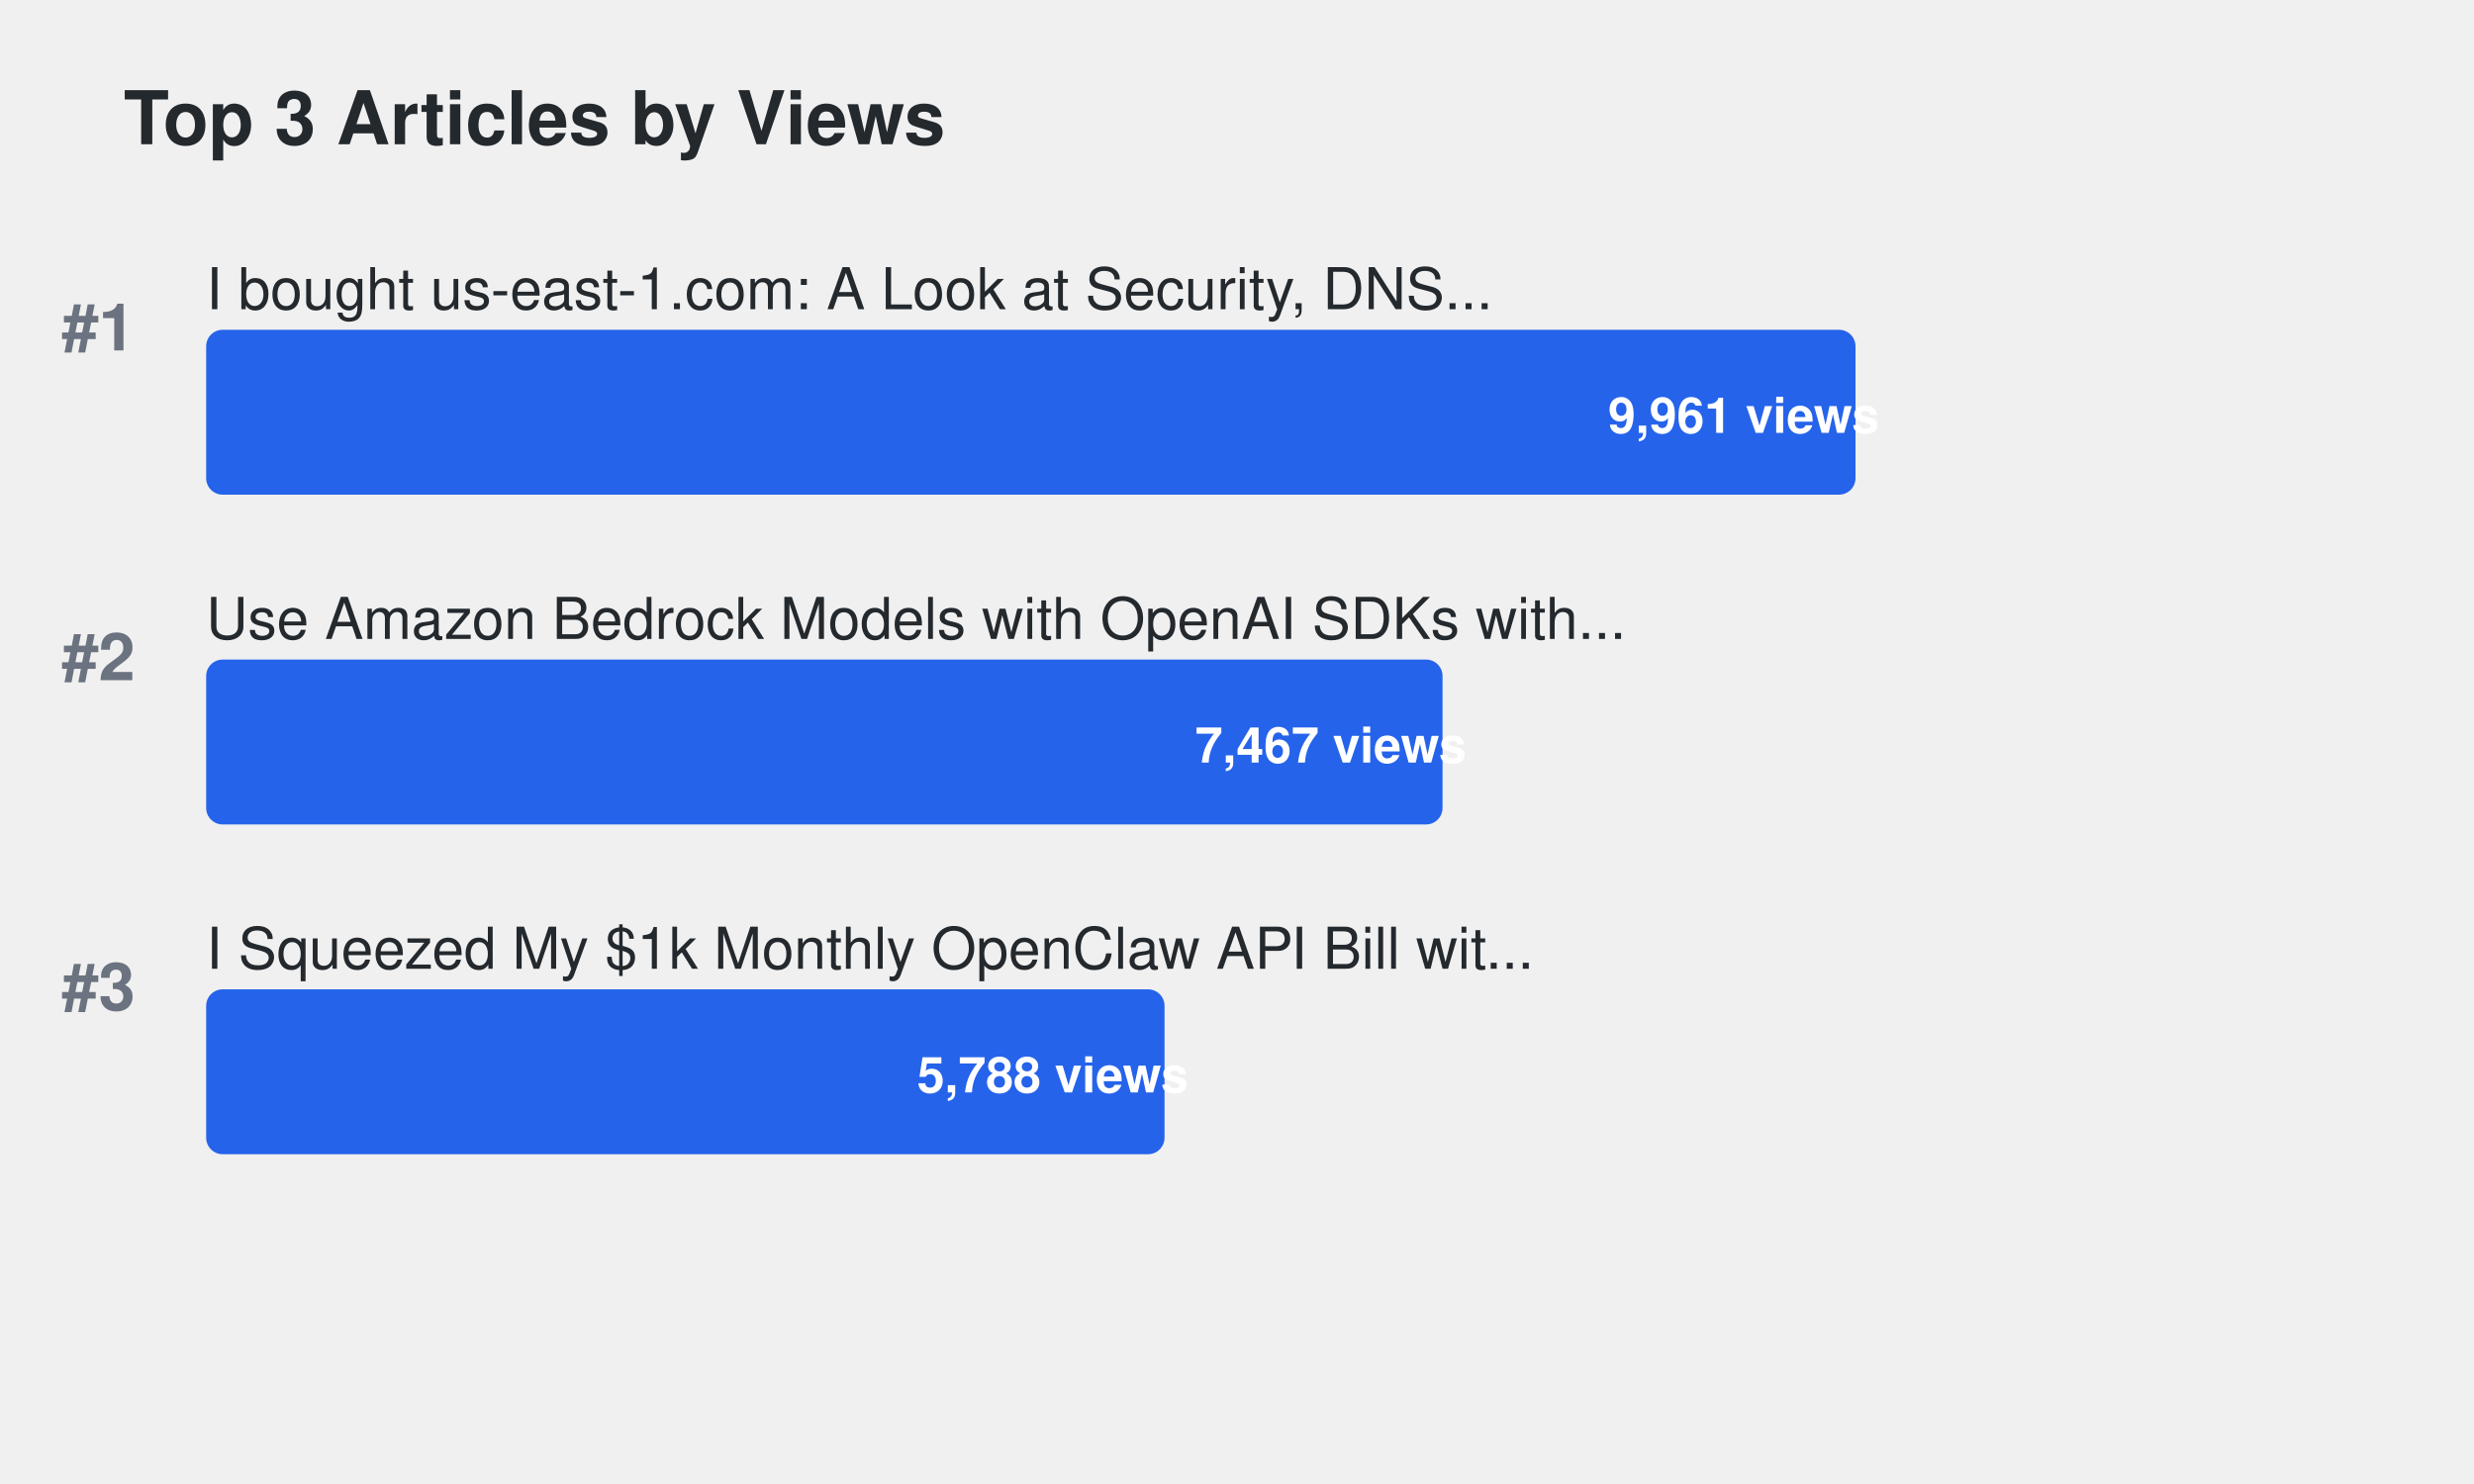
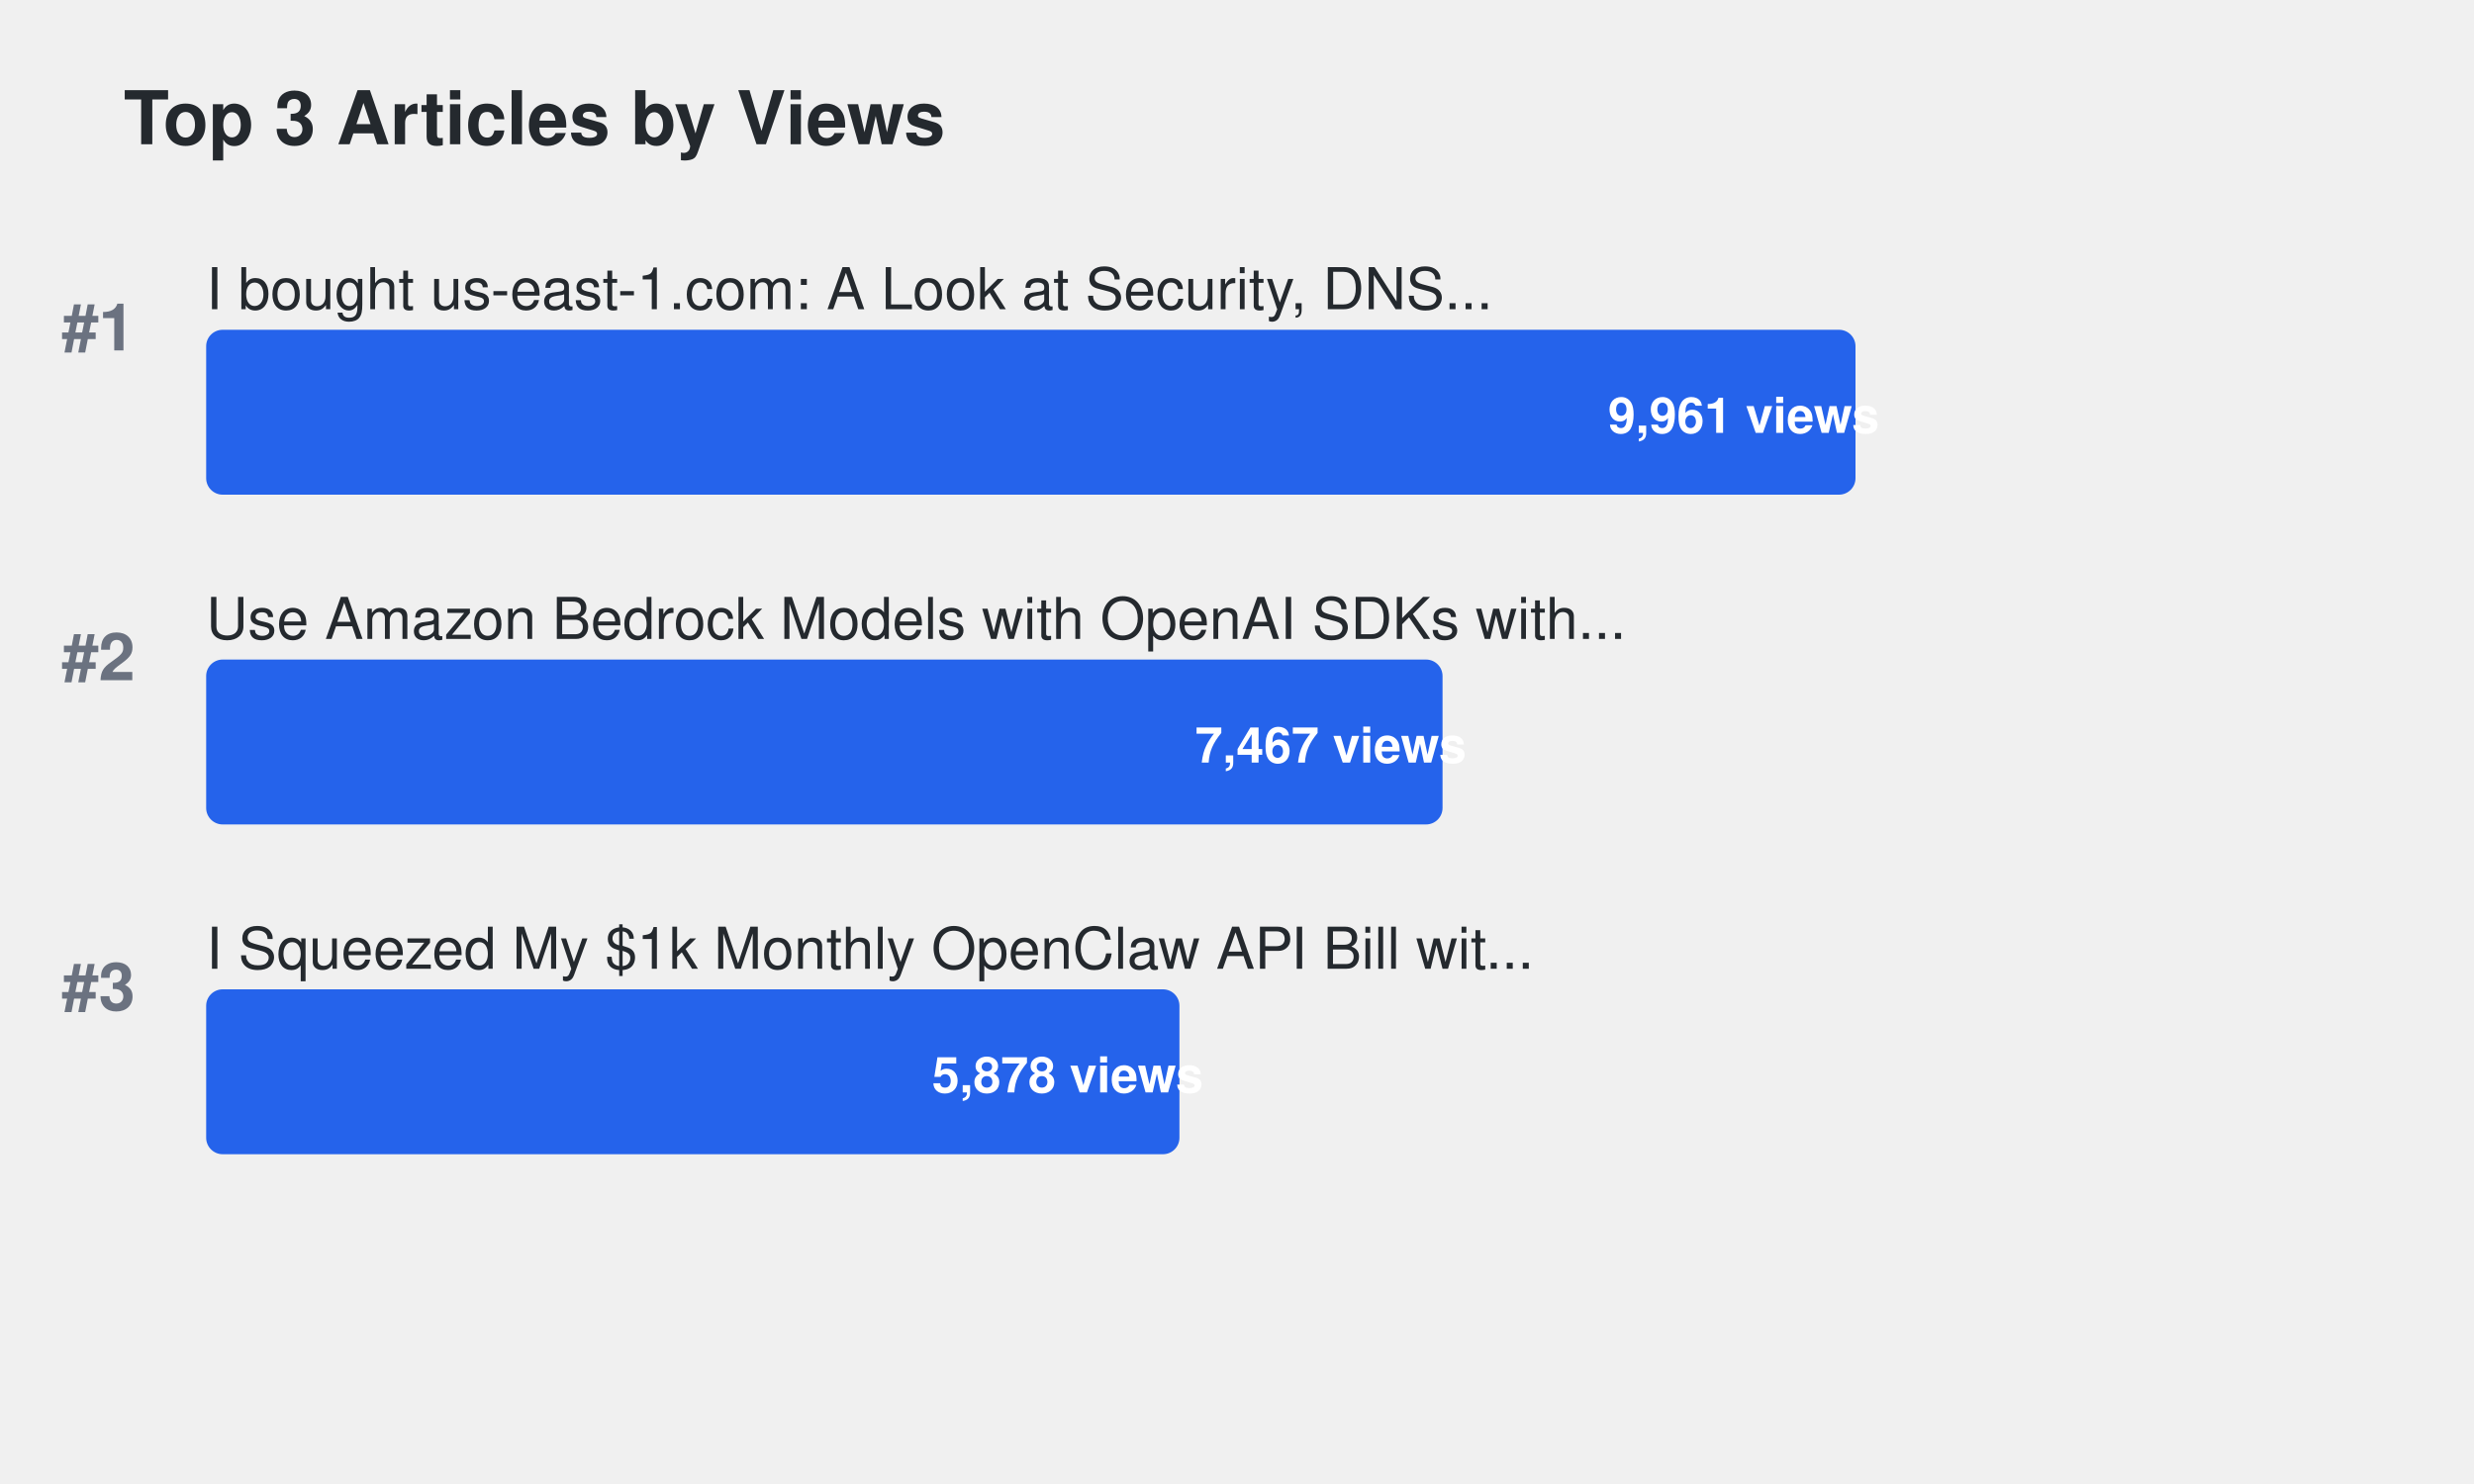
<svg xmlns="http://www.w3.org/2000/svg" width="600" height="360">
  <defs>
    <style>
.title { font-family: -apple-system, BlinkMacSystemFont, "Segoe UI", Helvetica, Arial, sans-serif; font-size: 18px; font-weight: 600; fill: #24292e; }
.article-title { font-family: -apple-system, BlinkMacSystemFont, "Segoe UI", Helvetica, Arial, sans-serif; font-size: 14px; font-weight: 500; fill: #24292e; }
.metric-value { font-family: -apple-system, BlinkMacSystemFont, "Segoe UI", Helvetica, Arial, sans-serif; font-size: 12px; font-weight: 600; fill: #ffffff; }
.rank { font-family: -apple-system, BlinkMacSystemFont, "Segoe UI", Helvetica, Arial, sans-serif; font-size: 16px; font-weight: 700; fill: #6b7280; }
.bar { rx: 4; ry: 4; }
.bar:hover { opacity: 0.8; cursor: pointer; }
a { text-decoration: none; }
a:hover .article-title { fill: #0969da; text-decoration: underline; }
a:hover .bar { opacity: 0.9; }
</style>
  </defs>
  <text x="30" y="35" class="title">Top 3 Articles by Views</text>
  <text x="15" y="85" class="rank">#1</text>
  <a href="https://dev.to/aws-builders/i-bought-us-east-1com-a-look-at-security-dns-traffic-and-protecting-aws-users-15ng" target="_blank">
    <text x="50" y="75" class="article-title">I bought us-east-1.com: A Look at Security, DNS...</text>
    <rect x="50" y="80" width="400.0" height="40" fill="#2563eb" class="bar">
</rect>
    <text x="390.0" y="105" class="metric-value" fill="#ffffff">9,961 views</text>
  </a>
  <text x="15" y="165" class="rank">#2</text>
  <a href="https://dev.to/aws-builders/use-amazon-bedrock-models-via-an-openai-api-compatible-serverless-endpoint-now-without-fixed-cost-5hf5" target="_blank">
    <text x="50" y="155" class="article-title">Use Amazon Bedrock Models with OpenAI SDKs with...</text>
    <rect x="50" y="160" width="299.849" height="40" fill="#2563eb" class="bar">
</rect>
    <text x="289.849" y="185" class="metric-value" fill="#ffffff">7,467 views</text>
  </a>
  <text x="15" y="245" class="rank">#3</text>
  <a href="https://dev.to/aws-builders/i-squeezed-my-1k-monthly-openclaw-api-bill-with-20month-in-aws-credits-heres-the-exact-setup-3gj4" target="_blank">
    <text x="50" y="235" class="article-title">I Squeezed My $1k Monthly OpenClaw API Bill wit...</text>
-     <rect x="50" y="240" width="232.426" height="40" fill="#2563eb" class="bar">
+     <rect x="50" y="240" width="236.041" height="40" fill="#2563eb" class="bar">
</rect>
-     <text x="222.426" y="265" class="metric-value" fill="#ffffff">5,788 views</text>
+     <text x="226.041" y="265" class="metric-value" fill="#ffffff">5,878 views</text>
  </a>
</svg>
